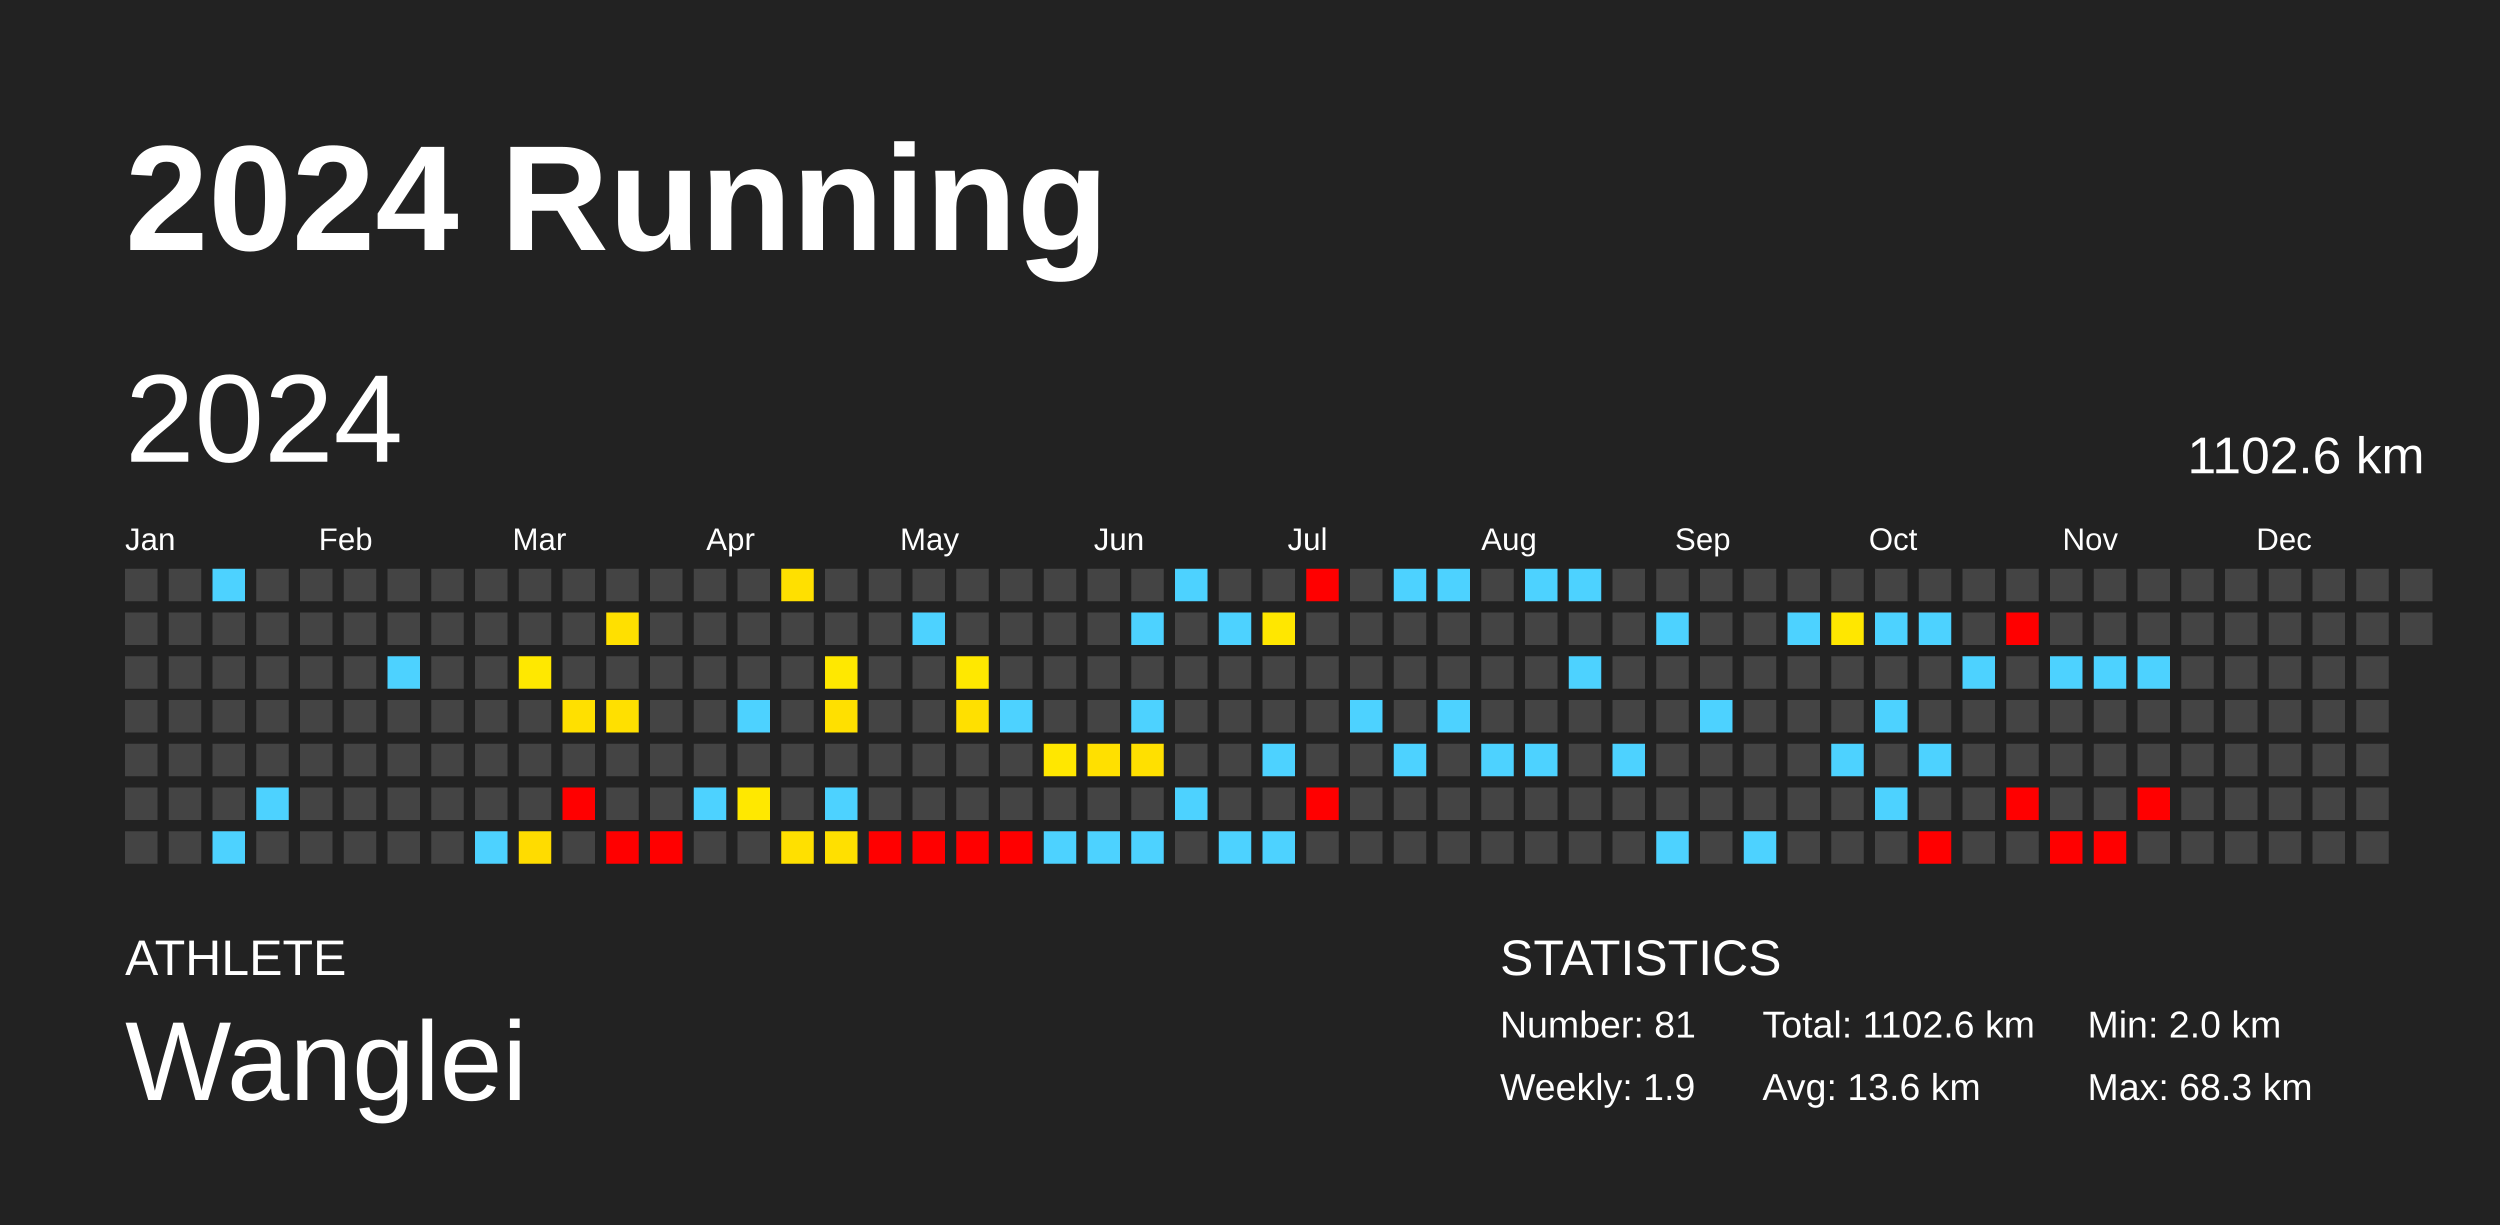
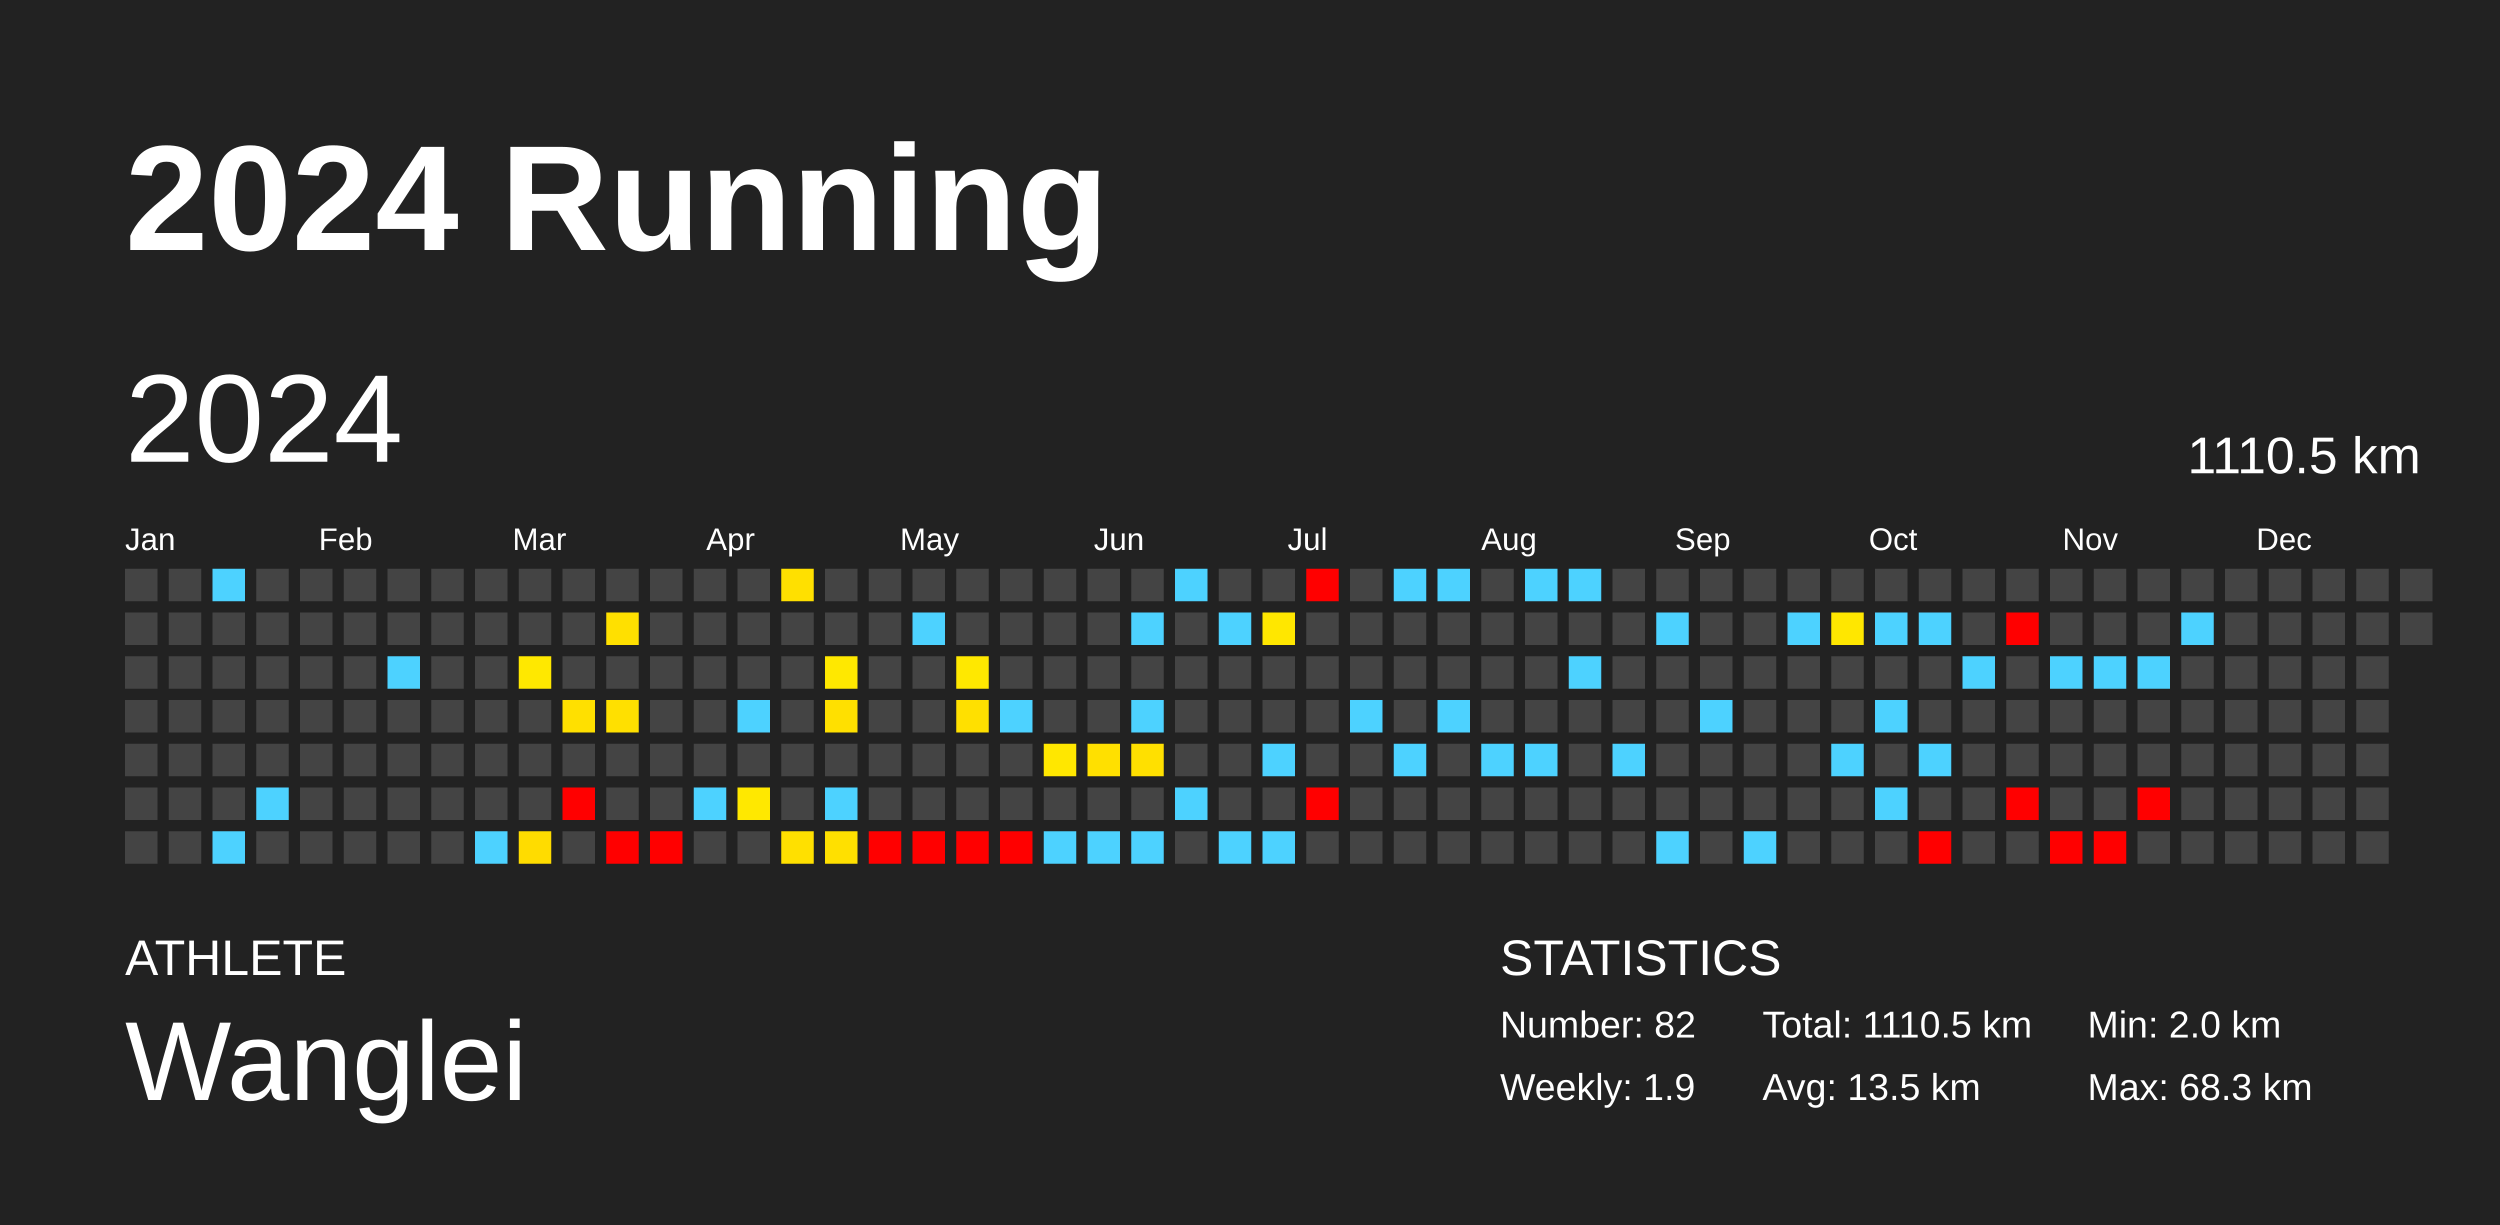
<svg xmlns="http://www.w3.org/2000/svg" baseProfile="full" height="98mm" version="1.1" viewBox="0,0,200,98" width="200mm">
  <defs />
  <rect fill="#222222" height="98" width="200" x="0" y="0" />
  <text fill="#FFFFFF" style="font-size:12px; font-family:Arial; font-weight:bold;" x="10" y="20">2024 Running</text>
  <text fill="#FFFFFF" style="font-size:4px; font-family:Arial" x="10" y="78">ATHLETE</text>
  <text fill="#FFFFFF" style="font-size:9px; font-family:Arial" x="10" y="88">Wanglei</text>
  <text fill="#FFFFFF" style="font-size:4px; font-family:Arial" x="120" y="78">STATISTICS</text>
-   <text fill="#FFFFFF" style="font-size:3px; font-family:Arial" x="120" y="83">Number: 81</text>
+   <text fill="#FFFFFF" style="font-size:3px; font-family:Arial" x="120" y="83">Number: 82</text>
  <text fill="#FFFFFF" style="font-size:3px; font-family:Arial" x="120" y="88">Weekly: 1.9</text>
-   <text fill="#FFFFFF" style="font-size:3px; font-family:Arial" x="141" y="83">Total: 1102.6 km</text>
-   <text fill="#FFFFFF" style="font-size:3px; font-family:Arial" x="141" y="88">Avg: 13.6 km</text>
+   <text fill="#FFFFFF" style="font-size:3px; font-family:Arial" x="141" y="83">Total: 1110.5 km</text>
+   <text fill="#FFFFFF" style="font-size:3px; font-family:Arial" x="141" y="88">Avg: 13.5 km</text>
  <text fill="#FFFFFF" style="font-size:3px; font-family:Arial" x="167" y="83">Min: 2.0 km</text>
  <text fill="#FFFFFF" style="font-size:3px; font-family:Arial" x="167" y="88">Max: 68.3 km</text>
  <text dominant-baseline="hanging" fill="#FFFFFF" style="font-size:10.0px; font-family:Arial;" x="10" y="30">2024</text>
-   <text dominant-baseline="hanging" fill="#FFFFFF" style="font-size:4.125px; font-family:Arial;" x="175" y="35">1102.6 km</text>
+   <text dominant-baseline="hanging" fill="#FFFFFF" style="font-size:4.125px; font-family:Arial;" x="175" y="35">1110.5 km</text>
  <text fill="#FFFFFF" style="font-size:2.5px; font-family:Arial" x="10.0" y="44">Jan</text>
  <text fill="#FFFFFF" style="font-size:2.5px; font-family:Arial" x="25.5" y="44">Feb</text>
  <text fill="#FFFFFF" style="font-size:2.5px; font-family:Arial" x="41.0" y="44">Mar</text>
  <text fill="#FFFFFF" style="font-size:2.5px; font-family:Arial" x="56.5" y="44">Apr</text>
  <text fill="#FFFFFF" style="font-size:2.5px; font-family:Arial" x="72.0" y="44">May</text>
  <text fill="#FFFFFF" style="font-size:2.5px; font-family:Arial" x="87.5" y="44">Jun</text>
  <text fill="#FFFFFF" style="font-size:2.5px; font-family:Arial" x="103.0" y="44">Jul</text>
  <text fill="#FFFFFF" style="font-size:2.5px; font-family:Arial" x="118.5" y="44">Aug</text>
  <text fill="#FFFFFF" style="font-size:2.5px; font-family:Arial" x="134.0" y="44">Sep</text>
  <text fill="#FFFFFF" style="font-size:2.5px; font-family:Arial" x="149.5" y="44">Oct</text>
  <text fill="#FFFFFF" style="font-size:2.5px; font-family:Arial" x="165.0" y="44">Nov</text>
  <text fill="#FFFFFF" style="font-size:2.5px; font-family:Arial" x="180.5" y="44">Dec</text>
  <rect fill="#444444" height="2.6" width="2.6" x="10.0" y="45.5" />
  <rect fill="#444444" height="2.6" width="2.6" x="10.0" y="49.0" />
  <rect fill="#444444" height="2.6" width="2.6" x="10.0" y="52.5" />
  <rect fill="#444444" height="2.6" width="2.6" x="10.0" y="56.0" />
  <rect fill="#444444" height="2.6" width="2.6" x="10.0" y="59.5" />
  <rect fill="#444444" height="2.6" width="2.6" x="10.0" y="63.0" />
  <rect fill="#444444" height="2.6" width="2.6" x="10.0" y="66.5" />
  <rect fill="#444444" height="2.6" width="2.6" x="13.5" y="45.5" />
  <rect fill="#444444" height="2.6" width="2.6" x="13.5" y="49.0" />
  <rect fill="#444444" height="2.6" width="2.6" x="13.5" y="52.5" />
  <rect fill="#444444" height="2.6" width="2.6" x="13.5" y="56.0" />
  <rect fill="#444444" height="2.6" width="2.6" x="13.5" y="59.5" />
  <rect fill="#444444" height="2.6" width="2.6" x="13.5" y="63.0" />
  <rect fill="#444444" height="2.6" width="2.6" x="13.5" y="66.5" />
  <rect fill="#4dd2ff" height="2.6" width="2.6" x="17.0" y="45.5" />
  <rect fill="#444444" height="2.6" width="2.6" x="17.0" y="49.0" />
  <rect fill="#444444" height="2.6" width="2.6" x="17.0" y="52.5" />
  <rect fill="#444444" height="2.6" width="2.6" x="17.0" y="56.0" />
  <rect fill="#444444" height="2.6" width="2.6" x="17.0" y="59.5" />
  <rect fill="#444444" height="2.6" width="2.6" x="17.0" y="63.0" />
  <rect fill="#4dd2ff" height="2.6" width="2.6" x="17.0" y="66.5" />
  <rect fill="#444444" height="2.6" width="2.6" x="20.5" y="45.5" />
  <rect fill="#444444" height="2.6" width="2.6" x="20.5" y="49.0" />
  <rect fill="#444444" height="2.6" width="2.6" x="20.5" y="52.5" />
  <rect fill="#444444" height="2.6" width="2.6" x="20.5" y="56.0" />
  <rect fill="#444444" height="2.6" width="2.6" x="20.5" y="59.5" />
  <rect fill="#4dd2ff" height="2.6" width="2.6" x="20.5" y="63.0" />
  <rect fill="#444444" height="2.6" width="2.6" x="20.5" y="66.5" />
  <rect fill="#444444" height="2.6" width="2.6" x="24.0" y="45.5" />
  <rect fill="#444444" height="2.6" width="2.6" x="24.0" y="49.0" />
  <rect fill="#444444" height="2.6" width="2.6" x="24.0" y="52.5" />
  <rect fill="#444444" height="2.6" width="2.6" x="24.0" y="56.0" />
  <rect fill="#444444" height="2.6" width="2.6" x="24.0" y="59.5" />
  <rect fill="#444444" height="2.6" width="2.6" x="24.0" y="63.0" />
  <rect fill="#444444" height="2.6" width="2.6" x="24.0" y="66.5" />
  <rect fill="#444444" height="2.6" width="2.6" x="27.5" y="45.5" />
  <rect fill="#444444" height="2.6" width="2.6" x="27.5" y="49.0" />
  <rect fill="#444444" height="2.6" width="2.6" x="27.5" y="52.5" />
  <rect fill="#444444" height="2.6" width="2.6" x="27.5" y="56.0" />
  <rect fill="#444444" height="2.6" width="2.6" x="27.5" y="59.5" />
  <rect fill="#444444" height="2.6" width="2.6" x="27.5" y="63.0" />
  <rect fill="#444444" height="2.6" width="2.6" x="27.5" y="66.5" />
  <rect fill="#444444" height="2.6" width="2.6" x="31.0" y="45.5" />
  <rect fill="#444444" height="2.6" width="2.6" x="31.0" y="49.0" />
  <rect fill="#4dd2ff" height="2.6" width="2.6" x="31.0" y="52.5" />
  <rect fill="#444444" height="2.6" width="2.6" x="31.0" y="56.0" />
  <rect fill="#444444" height="2.6" width="2.6" x="31.0" y="59.5" />
  <rect fill="#444444" height="2.6" width="2.6" x="31.0" y="63.0" />
  <rect fill="#444444" height="2.6" width="2.6" x="31.0" y="66.5" />
  <rect fill="#444444" height="2.6" width="2.6" x="34.5" y="45.5" />
  <rect fill="#444444" height="2.6" width="2.6" x="34.5" y="49.0" />
  <rect fill="#444444" height="2.6" width="2.6" x="34.5" y="52.5" />
  <rect fill="#444444" height="2.6" width="2.6" x="34.5" y="56.0" />
  <rect fill="#444444" height="2.6" width="2.6" x="34.5" y="59.5" />
  <rect fill="#444444" height="2.6" width="2.6" x="34.5" y="63.0" />
  <rect fill="#444444" height="2.6" width="2.6" x="34.5" y="66.5" />
  <rect fill="#444444" height="2.6" width="2.6" x="38.0" y="45.5" />
  <rect fill="#444444" height="2.6" width="2.6" x="38.0" y="49.0" />
  <rect fill="#444444" height="2.6" width="2.6" x="38.0" y="52.5" />
  <rect fill="#444444" height="2.6" width="2.6" x="38.0" y="56.0" />
  <rect fill="#444444" height="2.6" width="2.6" x="38.0" y="59.5" />
  <rect fill="#444444" height="2.6" width="2.6" x="38.0" y="63.0" />
  <rect fill="#4dd2ff" height="2.6" width="2.6" x="38.0" y="66.5" />
  <rect fill="#444444" height="2.6" width="2.6" x="41.5" y="45.5" />
  <rect fill="#444444" height="2.6" width="2.6" x="41.5" y="49.0" />
  <rect fill="#ffe800" height="2.6" width="2.6" x="41.5" y="52.5" />
  <rect fill="#444444" height="2.6" width="2.6" x="41.5" y="56.0" />
  <rect fill="#444444" height="2.6" width="2.6" x="41.5" y="59.5" />
  <rect fill="#444444" height="2.6" width="2.6" x="41.5" y="63.0" />
  <rect fill="#ffdc00" height="2.6" width="2.6" x="41.5" y="66.5" />
  <rect fill="#444444" height="2.6" width="2.6" x="45.0" y="45.5" />
  <rect fill="#444444" height="2.6" width="2.6" x="45.0" y="49.0" />
  <rect fill="#444444" height="2.6" width="2.6" x="45.0" y="52.5" />
  <rect fill="#ffe000" height="2.6" width="2.6" x="45.0" y="56.0" />
  <rect fill="#444444" height="2.6" width="2.6" x="45.0" y="59.5" />
  <rect fill="red" height="2.6" width="2.6" x="45.0" y="63.0" />
  <rect fill="#444444" height="2.6" width="2.6" x="45.0" y="66.5" />
  <rect fill="#444444" height="2.6" width="2.6" x="48.5" y="45.5" />
  <rect fill="#ffe000" height="2.6" width="2.6" x="48.5" y="49.0" />
  <rect fill="#444444" height="2.6" width="2.6" x="48.5" y="52.5" />
  <rect fill="#ffe000" height="2.6" width="2.6" x="48.5" y="56.0" />
  <rect fill="#444444" height="2.6" width="2.6" x="48.5" y="59.5" />
  <rect fill="#444444" height="2.6" width="2.6" x="48.5" y="63.0" />
  <rect fill="red" height="2.6" width="2.6" x="48.5" y="66.5" />
  <rect fill="#444444" height="2.6" width="2.6" x="52.0" y="45.5" />
  <rect fill="#444444" height="2.6" width="2.6" x="52.0" y="49.0" />
  <rect fill="#444444" height="2.6" width="2.6" x="52.0" y="52.5" />
  <rect fill="#444444" height="2.6" width="2.6" x="52.0" y="56.0" />
  <rect fill="#444444" height="2.6" width="2.6" x="52.0" y="59.5" />
  <rect fill="#444444" height="2.6" width="2.6" x="52.0" y="63.0" />
  <rect fill="red" height="2.6" width="2.6" x="52.0" y="66.5" />
  <rect fill="#444444" height="2.6" width="2.6" x="55.5" y="45.5" />
  <rect fill="#444444" height="2.6" width="2.6" x="55.5" y="49.0" />
  <rect fill="#444444" height="2.6" width="2.6" x="55.5" y="52.5" />
  <rect fill="#444444" height="2.6" width="2.6" x="55.5" y="56.0" />
  <rect fill="#444444" height="2.6" width="2.6" x="55.5" y="59.5" />
  <rect fill="#4dd2ff" height="2.6" width="2.6" x="55.5" y="63.0" />
  <rect fill="#444444" height="2.6" width="2.6" x="55.5" y="66.5" />
  <rect fill="#444444" height="2.6" width="2.6" x="59.0" y="45.5" />
  <rect fill="#444444" height="2.6" width="2.6" x="59.0" y="49.0" />
  <rect fill="#444444" height="2.6" width="2.6" x="59.0" y="52.5" />
  <rect fill="#4dd2ff" height="2.6" width="2.6" x="59.0" y="56.0" />
  <rect fill="#444444" height="2.6" width="2.6" x="59.0" y="59.5" />
  <rect fill="#ffe800" height="2.6" width="2.6" x="59.0" y="63.0" />
  <rect fill="#444444" height="2.6" width="2.6" x="59.0" y="66.5" />
  <rect fill="#ffe000" height="2.6" width="2.6" x="62.5" y="45.5" />
  <rect fill="#444444" height="2.6" width="2.6" x="62.5" y="49.0" />
  <rect fill="#444444" height="2.6" width="2.6" x="62.5" y="52.5" />
  <rect fill="#444444" height="2.6" width="2.6" x="62.5" y="56.0" />
  <rect fill="#444444" height="2.6" width="2.6" x="62.5" y="59.5" />
  <rect fill="#444444" height="2.6" width="2.6" x="62.5" y="63.0" />
  <rect fill="#ffe000" height="2.6" width="2.6" x="62.5" y="66.5" />
  <rect fill="#444444" height="2.6" width="2.6" x="66.0" y="45.5" />
  <rect fill="#444444" height="2.6" width="2.6" x="66.0" y="49.0" />
  <rect fill="#ffe800" height="2.6" width="2.6" x="66.0" y="52.5" />
  <rect fill="#ffe000" height="2.6" width="2.6" x="66.0" y="56.0" />
  <rect fill="#444444" height="2.6" width="2.6" x="66.0" y="59.5" />
  <rect fill="#4dd2ff" height="2.6" width="2.6" x="66.0" y="63.0" />
  <rect fill="#ffe000" height="2.6" width="2.6" x="66.0" y="66.5" />
  <rect fill="#444444" height="2.6" width="2.6" x="69.5" y="45.5" />
  <rect fill="#444444" height="2.6" width="2.6" x="69.5" y="49.0" />
  <rect fill="#444444" height="2.6" width="2.6" x="69.5" y="52.5" />
  <rect fill="#444444" height="2.6" width="2.6" x="69.5" y="56.0" />
  <rect fill="#444444" height="2.6" width="2.6" x="69.5" y="59.5" />
  <rect fill="#444444" height="2.6" width="2.6" x="69.5" y="63.0" />
  <rect fill="red" height="2.6" width="2.6" x="69.5" y="66.5" />
  <rect fill="#444444" height="2.6" width="2.6" x="73.0" y="45.5" />
  <rect fill="#4dd2ff" height="2.6" width="2.6" x="73.0" y="49.0" />
  <rect fill="#444444" height="2.6" width="2.6" x="73.0" y="52.5" />
  <rect fill="#444444" height="2.6" width="2.6" x="73.0" y="56.0" />
  <rect fill="#444444" height="2.6" width="2.6" x="73.0" y="59.5" />
  <rect fill="#444444" height="2.6" width="2.6" x="73.0" y="63.0" />
  <rect fill="red" height="2.6" width="2.6" x="73.0" y="66.5" />
  <rect fill="#444444" height="2.6" width="2.6" x="76.5" y="45.5" />
  <rect fill="#444444" height="2.6" width="2.6" x="76.5" y="49.0" />
  <rect fill="#ffe800" height="2.6" width="2.6" x="76.5" y="52.5" />
  <rect fill="#ffe000" height="2.6" width="2.6" x="76.5" y="56.0" />
  <rect fill="#444444" height="2.6" width="2.6" x="76.5" y="59.5" />
  <rect fill="#444444" height="2.6" width="2.6" x="76.5" y="63.0" />
  <rect fill="red" height="2.6" width="2.6" x="76.5" y="66.5" />
  <rect fill="#444444" height="2.6" width="2.6" x="80.0" y="45.5" />
  <rect fill="#444444" height="2.6" width="2.6" x="80.0" y="49.0" />
  <rect fill="#444444" height="2.6" width="2.6" x="80.0" y="52.5" />
  <rect fill="#4dd2ff" height="2.6" width="2.6" x="80.0" y="56.0" />
  <rect fill="#444444" height="2.6" width="2.6" x="80.0" y="59.5" />
  <rect fill="#444444" height="2.6" width="2.6" x="80.0" y="63.0" />
  <rect fill="red" height="2.6" width="2.6" x="80.0" y="66.5" />
  <rect fill="#444444" height="2.6" width="2.6" x="83.5" y="45.5" />
  <rect fill="#444444" height="2.6" width="2.6" x="83.5" y="49.0" />
  <rect fill="#444444" height="2.6" width="2.6" x="83.5" y="52.5" />
  <rect fill="#444444" height="2.6" width="2.6" x="83.5" y="56.0" />
  <rect fill="#ffe700" height="2.6" width="2.6" x="83.5" y="59.5" />
  <rect fill="#444444" height="2.6" width="2.6" x="83.5" y="63.0" />
  <rect fill="#4dd2ff" height="2.6" width="2.6" x="83.5" y="66.5" />
  <rect fill="#444444" height="2.6" width="2.6" x="87.0" y="45.5" />
  <rect fill="#444444" height="2.6" width="2.6" x="87.0" y="49.0" />
  <rect fill="#444444" height="2.6" width="2.6" x="87.0" y="52.5" />
  <rect fill="#444444" height="2.6" width="2.6" x="87.0" y="56.0" />
  <rect fill="#ffe000" height="2.6" width="2.6" x="87.0" y="59.5" />
  <rect fill="#444444" height="2.6" width="2.6" x="87.0" y="63.0" />
  <rect fill="#4dd2ff" height="2.6" width="2.6" x="87.0" y="66.5" />
  <rect fill="#444444" height="2.6" width="2.6" x="90.5" y="45.5" />
  <rect fill="#4dd2ff" height="2.6" width="2.6" x="90.5" y="49.0" />
  <rect fill="#444444" height="2.6" width="2.6" x="90.5" y="52.5" />
  <rect fill="#4dd2ff" height="2.6" width="2.6" x="90.5" y="56.0" />
  <rect fill="#ffe000" height="2.6" width="2.6" x="90.5" y="59.5" />
  <rect fill="#444444" height="2.6" width="2.6" x="90.5" y="63.0" />
  <rect fill="#4dd2ff" height="2.6" width="2.6" x="90.5" y="66.5" />
  <rect fill="#4dd2ff" height="2.6" width="2.6" x="94.0" y="45.5" />
  <rect fill="#444444" height="2.6" width="2.6" x="94.0" y="49.0" />
  <rect fill="#444444" height="2.6" width="2.6" x="94.0" y="52.5" />
  <rect fill="#444444" height="2.6" width="2.6" x="94.0" y="56.0" />
  <rect fill="#444444" height="2.6" width="2.6" x="94.0" y="59.5" />
  <rect fill="#4dd2ff" height="2.6" width="2.6" x="94.0" y="63.0" />
  <rect fill="#444444" height="2.6" width="2.6" x="94.0" y="66.5" />
  <rect fill="#444444" height="2.6" width="2.6" x="97.5" y="45.5" />
  <rect fill="#4dd2ff" height="2.6" width="2.6" x="97.5" y="49.0" />
  <rect fill="#444444" height="2.6" width="2.6" x="97.5" y="52.5" />
  <rect fill="#444444" height="2.6" width="2.6" x="97.5" y="56.0" />
  <rect fill="#444444" height="2.6" width="2.6" x="97.5" y="59.5" />
  <rect fill="#444444" height="2.6" width="2.6" x="97.5" y="63.0" />
  <rect fill="#4dd2ff" height="2.6" width="2.6" x="97.5" y="66.5" />
  <rect fill="#444444" height="2.6" width="2.6" x="101.0" y="45.5" />
  <rect fill="#ffe700" height="2.6" width="2.6" x="101.0" y="49.0" />
  <rect fill="#444444" height="2.6" width="2.6" x="101.0" y="52.5" />
  <rect fill="#444444" height="2.6" width="2.6" x="101.0" y="56.0" />
  <rect fill="#4dd2ff" height="2.6" width="2.6" x="101.0" y="59.5" />
  <rect fill="#444444" height="2.6" width="2.6" x="101.0" y="63.0" />
  <rect fill="#4dd2ff" height="2.6" width="2.6" x="101.0" y="66.5" />
  <rect fill="red" height="2.6" width="2.6" x="104.5" y="45.5" />
  <rect fill="#444444" height="2.6" width="2.6" x="104.5" y="49.0" />
  <rect fill="#444444" height="2.6" width="2.6" x="104.5" y="52.5" />
  <rect fill="#444444" height="2.6" width="2.6" x="104.5" y="56.0" />
  <rect fill="#444444" height="2.6" width="2.6" x="104.5" y="59.5" />
  <rect fill="red" height="2.6" width="2.6" x="104.5" y="63.0" />
  <rect fill="#444444" height="2.6" width="2.6" x="104.5" y="66.5" />
  <rect fill="#444444" height="2.6" width="2.6" x="108.0" y="45.5" />
  <rect fill="#444444" height="2.6" width="2.6" x="108.0" y="49.0" />
  <rect fill="#444444" height="2.6" width="2.6" x="108.0" y="52.5" />
  <rect fill="#4dd2ff" height="2.6" width="2.6" x="108.0" y="56.0" />
  <rect fill="#444444" height="2.6" width="2.6" x="108.0" y="59.5" />
  <rect fill="#444444" height="2.6" width="2.6" x="108.0" y="63.0" />
  <rect fill="#444444" height="2.6" width="2.6" x="108.0" y="66.5" />
  <rect fill="#4dd2ff" height="2.6" width="2.6" x="111.5" y="45.5" />
  <rect fill="#444444" height="2.6" width="2.6" x="111.5" y="49.0" />
  <rect fill="#444444" height="2.6" width="2.6" x="111.5" y="52.5" />
  <rect fill="#444444" height="2.6" width="2.6" x="111.5" y="56.0" />
  <rect fill="#4dd2ff" height="2.6" width="2.6" x="111.5" y="59.5" />
  <rect fill="#444444" height="2.6" width="2.6" x="111.5" y="63.0" />
  <rect fill="#444444" height="2.6" width="2.6" x="111.5" y="66.5" />
  <rect fill="#4dd2ff" height="2.6" width="2.6" x="115.0" y="45.5" />
  <rect fill="#444444" height="2.6" width="2.6" x="115.0" y="49.0" />
  <rect fill="#444444" height="2.6" width="2.6" x="115.0" y="52.5" />
  <rect fill="#4dd2ff" height="2.6" width="2.6" x="115.0" y="56.0" />
  <rect fill="#444444" height="2.6" width="2.6" x="115.0" y="59.5" />
  <rect fill="#444444" height="2.6" width="2.6" x="115.0" y="63.0" />
  <rect fill="#444444" height="2.6" width="2.6" x="115.0" y="66.5" />
  <rect fill="#444444" height="2.6" width="2.6" x="118.5" y="45.5" />
  <rect fill="#444444" height="2.6" width="2.6" x="118.5" y="49.0" />
  <rect fill="#444444" height="2.6" width="2.6" x="118.5" y="52.5" />
  <rect fill="#444444" height="2.6" width="2.6" x="118.5" y="56.0" />
  <rect fill="#4dd2ff" height="2.6" width="2.6" x="118.5" y="59.5" />
  <rect fill="#444444" height="2.6" width="2.6" x="118.5" y="63.0" />
  <rect fill="#444444" height="2.6" width="2.6" x="118.5" y="66.5" />
  <rect fill="#4dd2ff" height="2.6" width="2.6" x="122.0" y="45.5" />
  <rect fill="#444444" height="2.6" width="2.6" x="122.0" y="49.0" />
  <rect fill="#444444" height="2.6" width="2.6" x="122.0" y="52.5" />
  <rect fill="#444444" height="2.6" width="2.6" x="122.0" y="56.0" />
  <rect fill="#4dd2ff" height="2.6" width="2.6" x="122.0" y="59.5" />
  <rect fill="#444444" height="2.6" width="2.6" x="122.0" y="63.0" />
  <rect fill="#444444" height="2.6" width="2.6" x="122.0" y="66.5" />
  <rect fill="#4dd2ff" height="2.6" width="2.6" x="125.5" y="45.5" />
  <rect fill="#444444" height="2.6" width="2.6" x="125.5" y="49.0" />
  <rect fill="#4dd2ff" height="2.6" width="2.6" x="125.5" y="52.5" />
  <rect fill="#444444" height="2.6" width="2.6" x="125.5" y="56.0" />
  <rect fill="#444444" height="2.6" width="2.6" x="125.5" y="59.5" />
  <rect fill="#444444" height="2.6" width="2.6" x="125.5" y="63.0" />
  <rect fill="#444444" height="2.6" width="2.6" x="125.5" y="66.5" />
  <rect fill="#444444" height="2.6" width="2.6" x="129.0" y="45.5" />
  <rect fill="#444444" height="2.6" width="2.6" x="129.0" y="49.0" />
  <rect fill="#444444" height="2.6" width="2.6" x="129.0" y="52.5" />
  <rect fill="#444444" height="2.6" width="2.6" x="129.0" y="56.0" />
  <rect fill="#4dd2ff" height="2.6" width="2.6" x="129.0" y="59.5" />
  <rect fill="#444444" height="2.6" width="2.6" x="129.0" y="63.0" />
  <rect fill="#444444" height="2.6" width="2.6" x="129.0" y="66.5" />
  <rect fill="#444444" height="2.6" width="2.6" x="132.5" y="45.5" />
  <rect fill="#4dd2ff" height="2.6" width="2.6" x="132.5" y="49.0" />
  <rect fill="#444444" height="2.6" width="2.6" x="132.5" y="52.5" />
  <rect fill="#444444" height="2.6" width="2.6" x="132.5" y="56.0" />
  <rect fill="#444444" height="2.6" width="2.6" x="132.5" y="59.5" />
  <rect fill="#444444" height="2.6" width="2.6" x="132.5" y="63.0" />
  <rect fill="#4dd2ff" height="2.6" width="2.6" x="132.5" y="66.5" />
  <rect fill="#444444" height="2.6" width="2.6" x="136.0" y="45.5" />
  <rect fill="#444444" height="2.6" width="2.6" x="136.0" y="49.0" />
  <rect fill="#444444" height="2.6" width="2.6" x="136.0" y="52.5" />
  <rect fill="#4dd2ff" height="2.6" width="2.6" x="136.0" y="56.0" />
  <rect fill="#444444" height="2.6" width="2.6" x="136.0" y="59.5" />
  <rect fill="#444444" height="2.6" width="2.6" x="136.0" y="63.0" />
  <rect fill="#444444" height="2.6" width="2.6" x="136.0" y="66.5" />
  <rect fill="#444444" height="2.6" width="2.6" x="139.5" y="45.5" />
  <rect fill="#444444" height="2.6" width="2.6" x="139.5" y="49.0" />
  <rect fill="#444444" height="2.6" width="2.6" x="139.5" y="52.5" />
  <rect fill="#444444" height="2.6" width="2.6" x="139.5" y="56.0" />
  <rect fill="#444444" height="2.6" width="2.6" x="139.5" y="59.5" />
  <rect fill="#444444" height="2.6" width="2.6" x="139.5" y="63.0" />
  <rect fill="#4dd2ff" height="2.6" width="2.6" x="139.5" y="66.5" />
  <rect fill="#444444" height="2.6" width="2.6" x="143.0" y="45.5" />
  <rect fill="#4dd2ff" height="2.6" width="2.6" x="143.0" y="49.0" />
  <rect fill="#444444" height="2.6" width="2.6" x="143.0" y="52.5" />
  <rect fill="#444444" height="2.6" width="2.6" x="143.0" y="56.0" />
  <rect fill="#444444" height="2.6" width="2.6" x="143.0" y="59.5" />
  <rect fill="#444444" height="2.6" width="2.6" x="143.0" y="63.0" />
  <rect fill="#444444" height="2.6" width="2.6" x="143.0" y="66.5" />
  <rect fill="#444444" height="2.6" width="2.6" x="146.5" y="45.5" />
  <rect fill="#ffe700" height="2.6" width="2.6" x="146.5" y="49.0" />
  <rect fill="#444444" height="2.6" width="2.6" x="146.5" y="52.5" />
  <rect fill="#444444" height="2.6" width="2.6" x="146.5" y="56.0" />
  <rect fill="#4dd2ff" height="2.6" width="2.6" x="146.5" y="59.5" />
  <rect fill="#444444" height="2.6" width="2.6" x="146.5" y="63.0" />
  <rect fill="#444444" height="2.6" width="2.6" x="146.5" y="66.5" />
  <rect fill="#444444" height="2.6" width="2.6" x="150.0" y="45.5" />
  <rect fill="#4dd2ff" height="2.6" width="2.6" x="150.0" y="49.0" />
  <rect fill="#444444" height="2.6" width="2.6" x="150.0" y="52.5" />
  <rect fill="#4dd2ff" height="2.6" width="2.6" x="150.0" y="56.0" />
  <rect fill="#444444" height="2.6" width="2.6" x="150.0" y="59.5" />
  <rect fill="#4dd2ff" height="2.6" width="2.6" x="150.0" y="63.0" />
  <rect fill="#444444" height="2.6" width="2.6" x="150.0" y="66.5" />
  <rect fill="#444444" height="2.6" width="2.6" x="153.5" y="45.5" />
  <rect fill="#4dd2ff" height="2.6" width="2.6" x="153.5" y="49.0" />
  <rect fill="#444444" height="2.6" width="2.6" x="153.5" y="52.5" />
  <rect fill="#444444" height="2.6" width="2.6" x="153.5" y="56.0" />
  <rect fill="#4dd2ff" height="2.6" width="2.6" x="153.5" y="59.5" />
  <rect fill="#444444" height="2.6" width="2.6" x="153.5" y="63.0" />
  <rect fill="red" height="2.6" width="2.6" x="153.5" y="66.5" />
  <rect fill="#444444" height="2.6" width="2.6" x="157.0" y="45.5" />
  <rect fill="#444444" height="2.6" width="2.6" x="157.0" y="49.0" />
  <rect fill="#4dd2ff" height="2.6" width="2.6" x="157.0" y="52.5" />
  <rect fill="#444444" height="2.6" width="2.6" x="157.0" y="56.0" />
  <rect fill="#444444" height="2.6" width="2.6" x="157.0" y="59.5" />
  <rect fill="#444444" height="2.6" width="2.6" x="157.0" y="63.0" />
  <rect fill="#444444" height="2.6" width="2.6" x="157.0" y="66.5" />
  <rect fill="#444444" height="2.6" width="2.6" x="160.5" y="45.5" />
  <rect fill="red" height="2.6" width="2.6" x="160.5" y="49.0" />
  <rect fill="#444444" height="2.6" width="2.6" x="160.5" y="52.5" />
  <rect fill="#444444" height="2.6" width="2.6" x="160.5" y="56.0" />
  <rect fill="#444444" height="2.6" width="2.6" x="160.5" y="59.5" />
  <rect fill="red" height="2.6" width="2.6" x="160.5" y="63.0" />
  <rect fill="#444444" height="2.6" width="2.6" x="160.5" y="66.5" />
  <rect fill="#444444" height="2.6" width="2.6" x="164.0" y="45.5" />
  <rect fill="#444444" height="2.6" width="2.6" x="164.0" y="49.0" />
  <rect fill="#4dd2ff" height="2.6" width="2.6" x="164.0" y="52.5" />
  <rect fill="#444444" height="2.6" width="2.6" x="164.0" y="56.0" />
  <rect fill="#444444" height="2.6" width="2.6" x="164.0" y="59.5" />
  <rect fill="#444444" height="2.6" width="2.6" x="164.0" y="63.0" />
  <rect fill="red" height="2.6" width="2.6" x="164.0" y="66.5" />
  <rect fill="#444444" height="2.6" width="2.6" x="167.5" y="45.5" />
  <rect fill="#444444" height="2.6" width="2.6" x="167.5" y="49.0" />
  <rect fill="#4dd2ff" height="2.6" width="2.6" x="167.5" y="52.5" />
  <rect fill="#444444" height="2.6" width="2.6" x="167.5" y="56.0" />
  <rect fill="#444444" height="2.6" width="2.6" x="167.5" y="59.5" />
  <rect fill="#444444" height="2.6" width="2.6" x="167.5" y="63.0" />
  <rect fill="red" height="2.6" width="2.6" x="167.5" y="66.5" />
  <rect fill="#444444" height="2.6" width="2.6" x="171.0" y="45.5" />
  <rect fill="#444444" height="2.6" width="2.6" x="171.0" y="49.0" />
  <rect fill="#4dd2ff" height="2.6" width="2.6" x="171.0" y="52.5" />
  <rect fill="#444444" height="2.6" width="2.6" x="171.0" y="56.0" />
  <rect fill="#444444" height="2.6" width="2.6" x="171.0" y="59.5" />
  <rect fill="red" height="2.6" width="2.6" x="171.0" y="63.0" />
  <rect fill="#444444" height="2.6" width="2.6" x="171.0" y="66.5" />
  <rect fill="#444444" height="2.6" width="2.6" x="174.5" y="45.5" />
-   <rect fill="#444444" height="2.6" width="2.6" x="174.5" y="49.0" />
+   <rect fill="#4dd2ff" height="2.6" width="2.6" x="174.5" y="49.0" />
  <rect fill="#444444" height="2.6" width="2.6" x="174.5" y="52.5" />
  <rect fill="#444444" height="2.6" width="2.6" x="174.5" y="56.0" />
  <rect fill="#444444" height="2.6" width="2.6" x="174.5" y="59.5" />
  <rect fill="#444444" height="2.6" width="2.6" x="174.5" y="63.0" />
  <rect fill="#444444" height="2.6" width="2.6" x="174.5" y="66.5" />
  <rect fill="#444444" height="2.6" width="2.6" x="178.0" y="45.5" />
  <rect fill="#444444" height="2.6" width="2.6" x="178.0" y="49.0" />
  <rect fill="#444444" height="2.6" width="2.6" x="178.0" y="52.5" />
  <rect fill="#444444" height="2.6" width="2.6" x="178.0" y="56.0" />
  <rect fill="#444444" height="2.6" width="2.6" x="178.0" y="59.5" />
  <rect fill="#444444" height="2.6" width="2.6" x="178.0" y="63.0" />
  <rect fill="#444444" height="2.6" width="2.6" x="178.0" y="66.5" />
  <rect fill="#444444" height="2.6" width="2.6" x="181.5" y="45.5" />
  <rect fill="#444444" height="2.6" width="2.6" x="181.5" y="49.0" />
  <rect fill="#444444" height="2.6" width="2.6" x="181.5" y="52.5" />
  <rect fill="#444444" height="2.6" width="2.6" x="181.5" y="56.0" />
  <rect fill="#444444" height="2.6" width="2.6" x="181.5" y="59.5" />
  <rect fill="#444444" height="2.6" width="2.6" x="181.5" y="63.0" />
  <rect fill="#444444" height="2.6" width="2.6" x="181.5" y="66.5" />
  <rect fill="#444444" height="2.6" width="2.6" x="185.0" y="45.5" />
  <rect fill="#444444" height="2.6" width="2.6" x="185.0" y="49.0" />
  <rect fill="#444444" height="2.6" width="2.6" x="185.0" y="52.5" />
  <rect fill="#444444" height="2.6" width="2.6" x="185.0" y="56.0" />
  <rect fill="#444444" height="2.6" width="2.6" x="185.0" y="59.5" />
  <rect fill="#444444" height="2.6" width="2.6" x="185.0" y="63.0" />
  <rect fill="#444444" height="2.6" width="2.6" x="185.0" y="66.5" />
  <rect fill="#444444" height="2.6" width="2.6" x="188.5" y="45.5" />
  <rect fill="#444444" height="2.6" width="2.6" x="188.5" y="49.0" />
  <rect fill="#444444" height="2.6" width="2.6" x="188.5" y="52.5" />
  <rect fill="#444444" height="2.6" width="2.6" x="188.5" y="56.0" />
  <rect fill="#444444" height="2.6" width="2.6" x="188.5" y="59.5" />
  <rect fill="#444444" height="2.6" width="2.6" x="188.5" y="63.0" />
  <rect fill="#444444" height="2.6" width="2.6" x="188.5" y="66.5" />
  <rect fill="#444444" height="2.6" width="2.6" x="192.0" y="45.5" />
  <rect fill="#444444" height="2.6" width="2.6" x="192.0" y="49.0" />
</svg>
